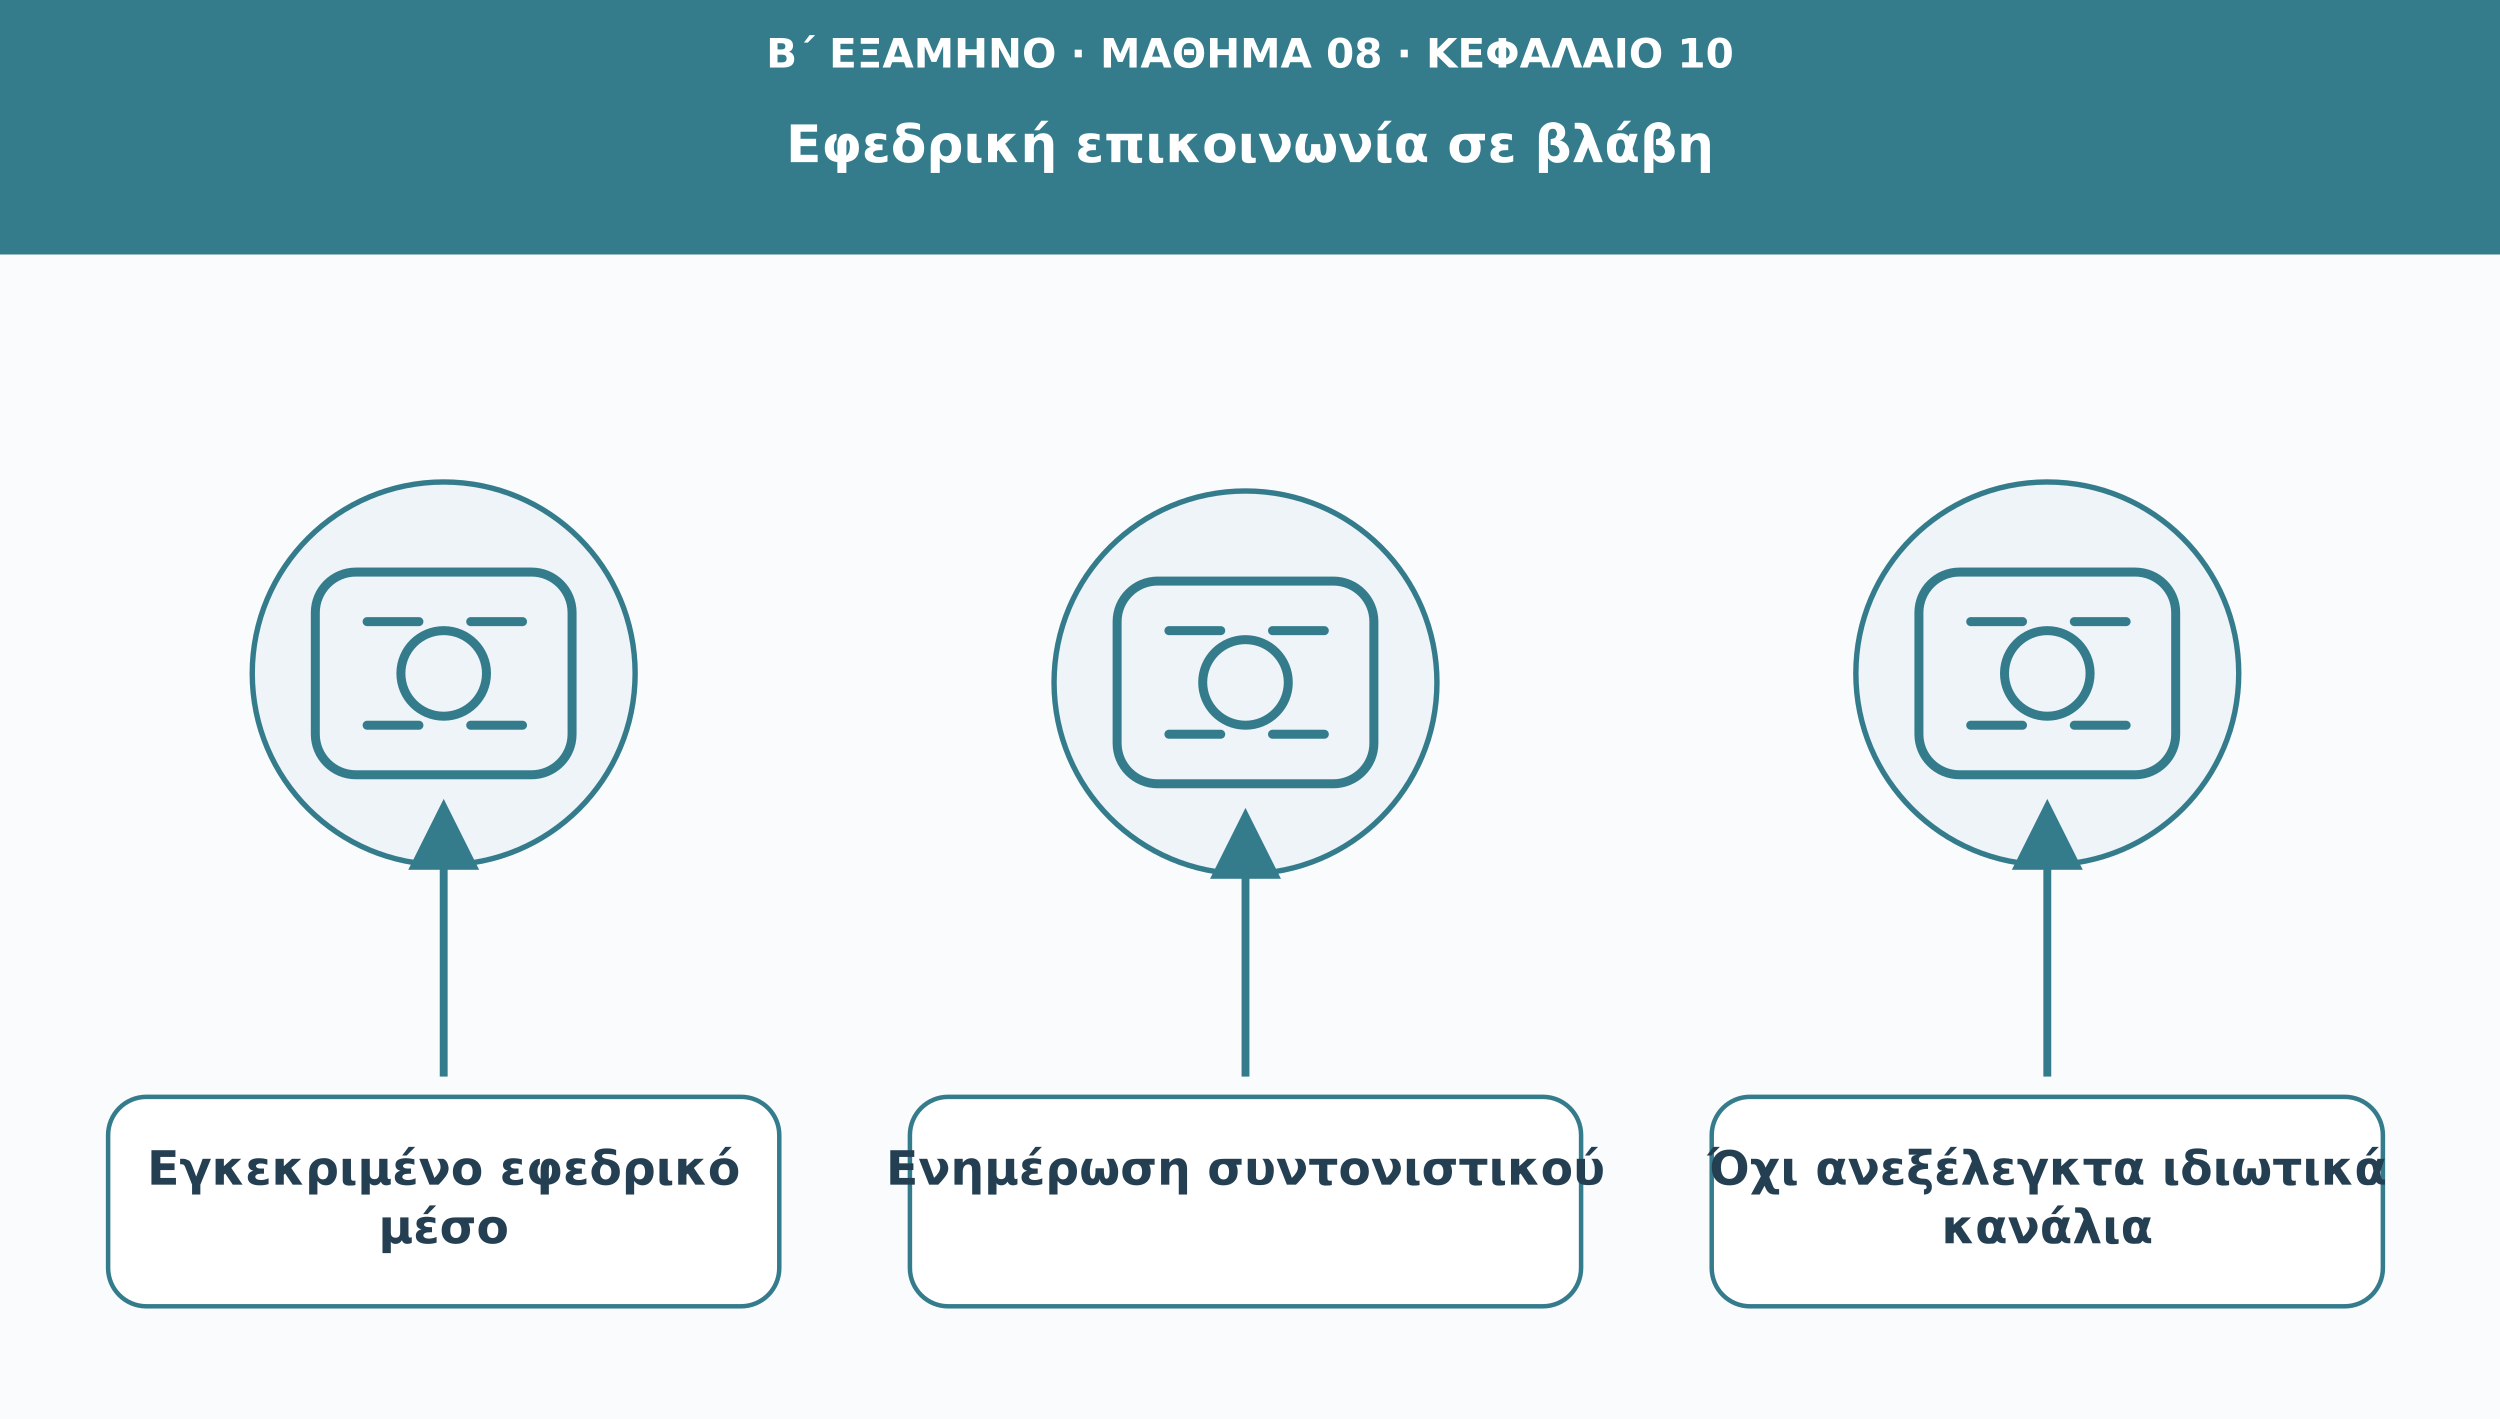
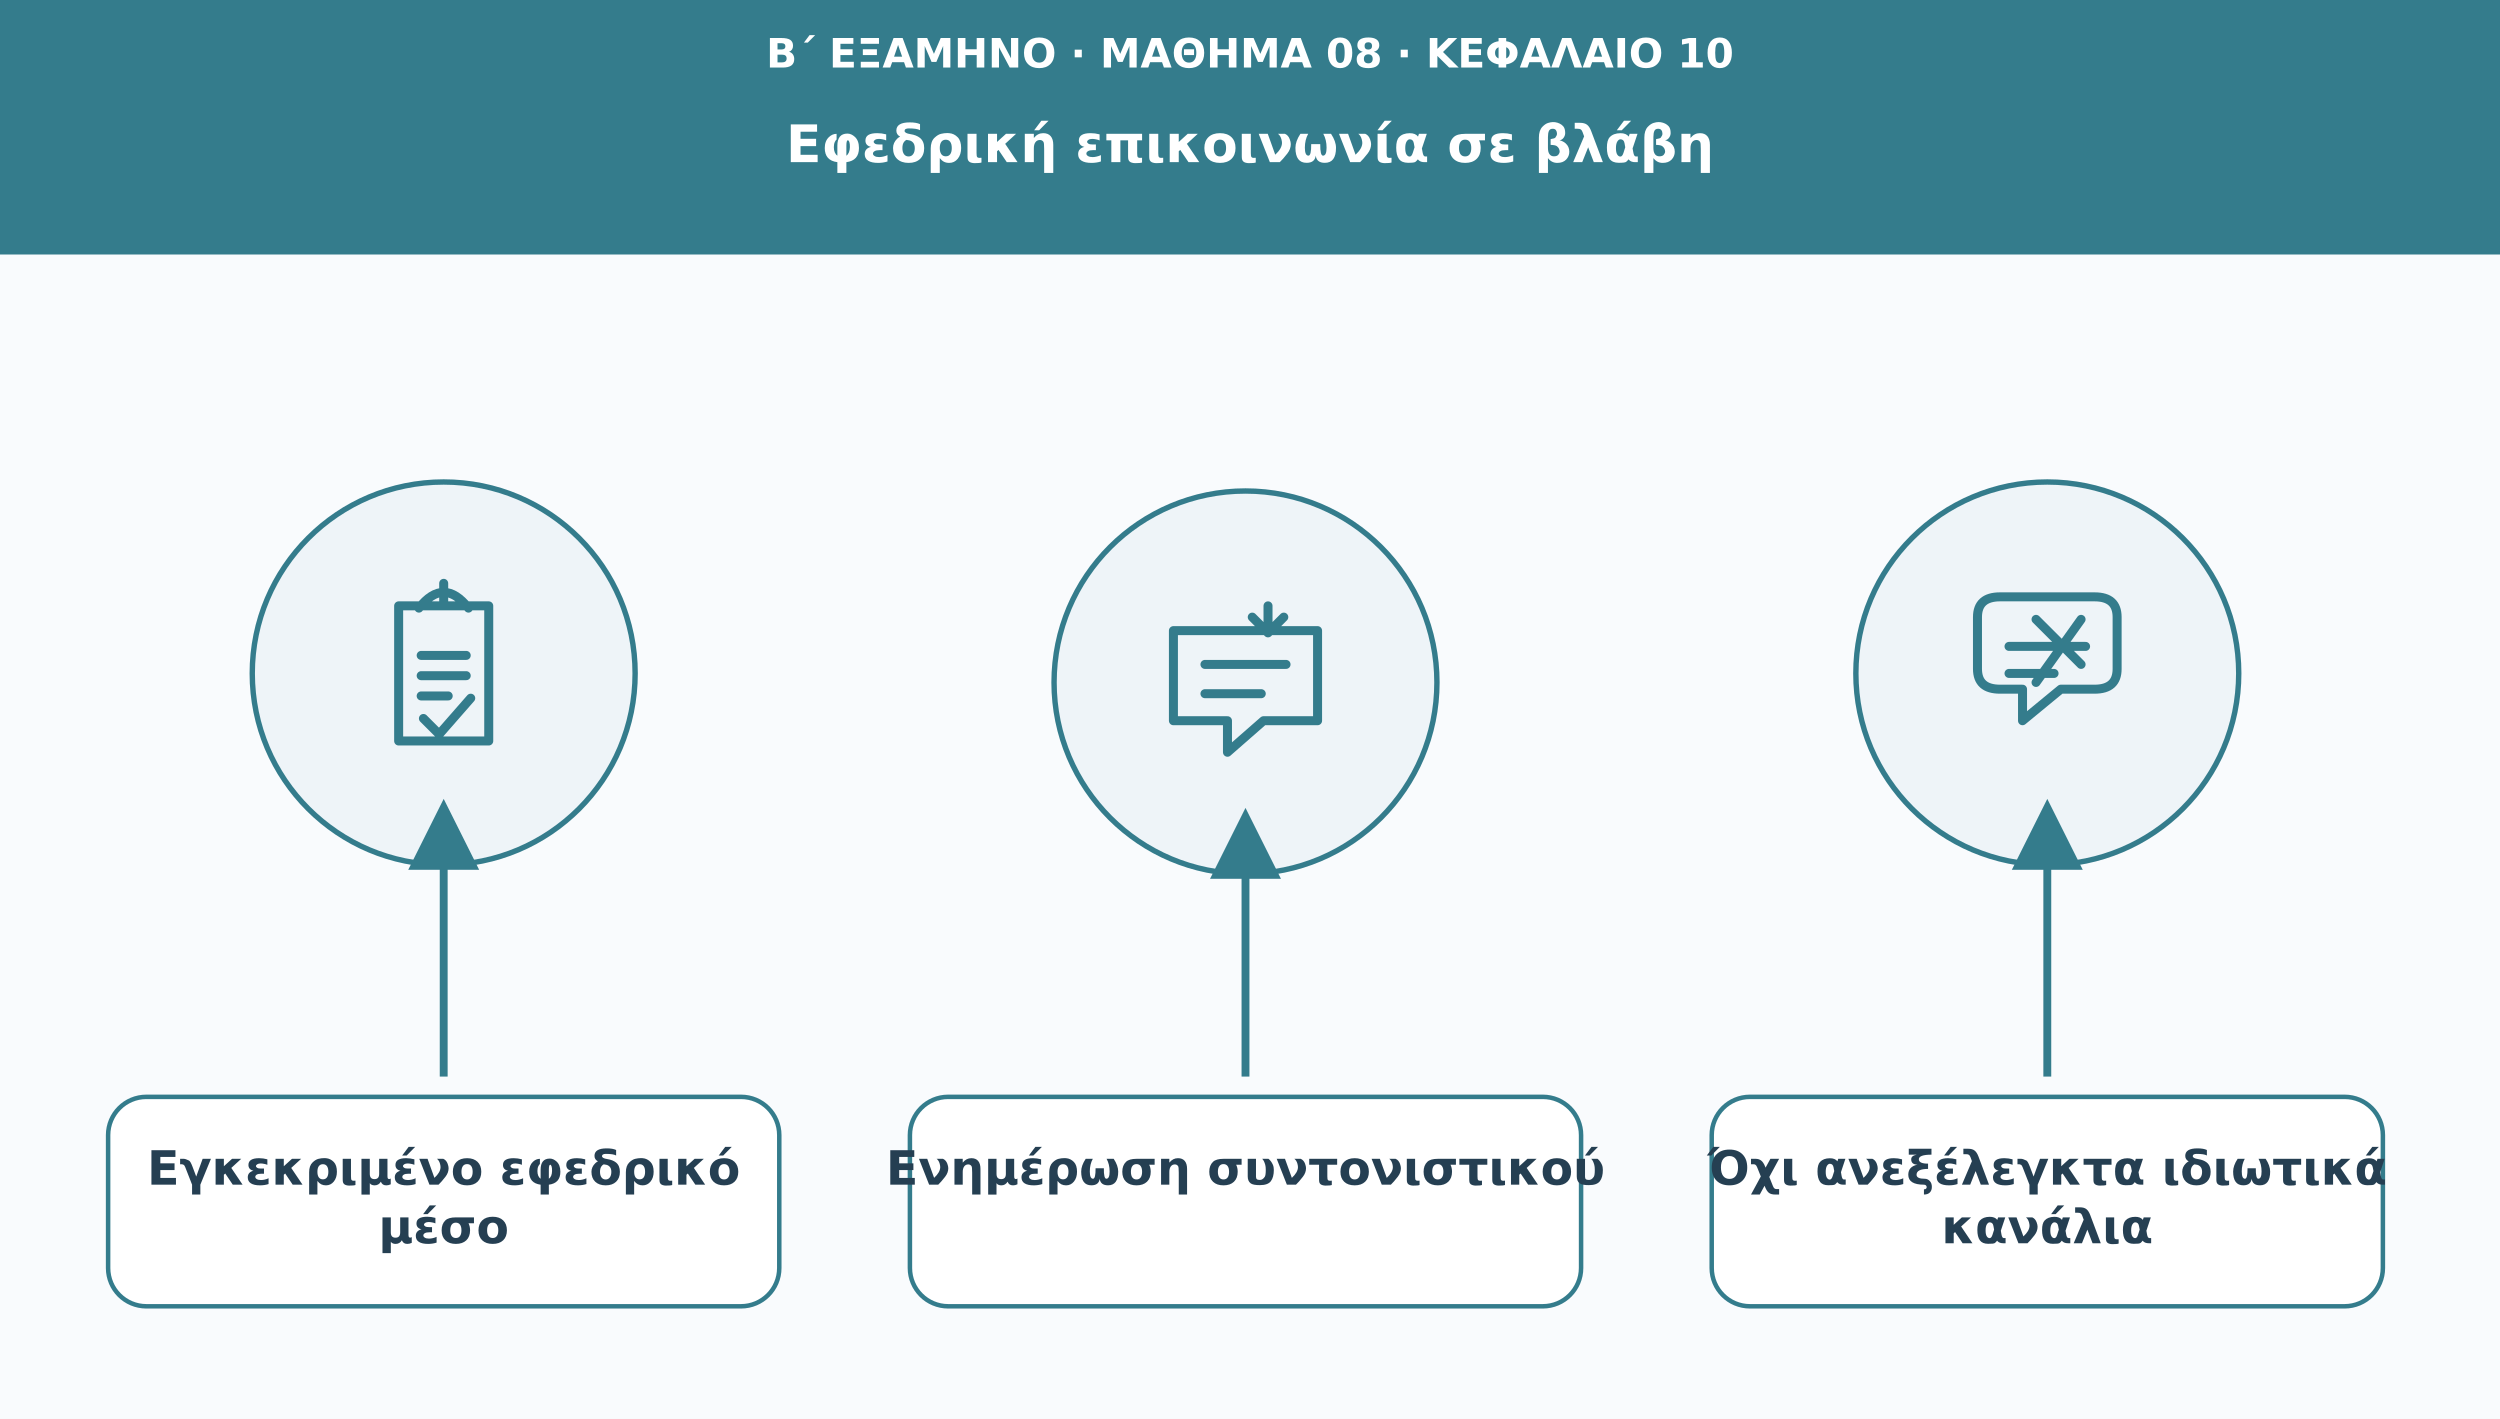
<svg xmlns="http://www.w3.org/2000/svg" viewBox="0 0 1110 630" role="img" aria-labelledby="t d">
  <defs>
    <marker id="arr" viewBox="0 0 10 10" markerWidth="9" markerHeight="9" refX="8" refY="5" orient="auto">
      <path d="M0 0L10 5L0 10Z" fill="#347c8c" />
    </marker>
  </defs>
  <rect width="1110" height="630" fill="#f9fbfd" />
  <rect width="1110" height="113" fill="#347c8c" />
  <text x="555" y="30" font-family="DejaVu Sans,Arial,sans-serif" font-size="18" fill="#ffffff" font-weight="690" text-anchor="middle">Β΄ ΕΞΑΜΗΝΟ · ΜΑΘΗΜΑ 08 · ΚΕΦΑΛΑΙΟ 10</text>
  <text x="555" y="72" font-family="DejaVu Sans,Arial,sans-serif" font-size="23" fill="#ffffff" font-weight="720" text-anchor="middle">Εφεδρική επικοινωνία σε βλάβη</text>
  <circle cx="197" cy="299" r="85" fill="#eef4f8" stroke="#347c8c" stroke-width="2.4" />
  <g transform="translate(197 299)" fill="none" stroke="#347c8c" stroke-width="4" stroke-linecap="round" stroke-linejoin="round">
-     <rect x="-57" y="-45" width="114" height="90" rx="18" />
-     <circle r="19" />
-     <path d="M-34-23h23m23 0h23m-69 46h23m23 0h23" />
+     <path d="M-20-30h40v60h-40z M0-30v-10m-11 11q11-14 22 0 M-10-8h20m-20 9h20m-20 9h12 M-9 20l7 7 14-16" />
  </g>
  <path d="M197 478L197 361" stroke="#347c8c" stroke-width="3.5" marker-end="url(#arr)" />
  <rect x="48" y="487" width="298" height="93" rx="17" fill="#ffffff" stroke="#347c8c" stroke-width="2" />
  <text x="197" y="526" font-family="DejaVu Sans,Arial,sans-serif" font-size="21" fill="#253f52" font-weight="700" text-anchor="middle">Εγκεκριμένο εφεδρικό</text>
  <text x="197" y="552" font-family="DejaVu Sans,Arial,sans-serif" font-size="21" fill="#253f52" font-weight="700" text-anchor="middle">μέσο</text>
  <circle cx="553" cy="303" r="85" fill="#eef4f8" stroke="#347c8c" stroke-width="2.4" />
  <g transform="translate(553 303)" fill="none" stroke="#347c8c" stroke-width="4" stroke-linecap="round" stroke-linejoin="round">
-     <rect x="-57" y="-45" width="114" height="90" rx="18" />
-     <circle r="19" />
-     <path d="M-34-23h23m23 0h23m-69 46h23m23 0h23" />
+     <path d="M-32-23h64v40H8L-8 31V17h-24z M-18-8h36m-36 13h25 M10-34v9m-7-4l7 7 7-7" />
  </g>
  <path d="M553 478L553 365" stroke="#347c8c" stroke-width="3.5" marker-end="url(#arr)" />
  <rect x="404" y="487" width="298" height="93" rx="17" fill="#ffffff" stroke="#347c8c" stroke-width="2" />
  <text x="553" y="526" font-family="DejaVu Sans,Arial,sans-serif" font-size="21" fill="#253f52" font-weight="700" text-anchor="middle">Ενημέρωση συντονιστικού</text>
  <circle cx="909" cy="299" r="85" fill="#eef4f8" stroke="#347c8c" stroke-width="2.4" />
  <g transform="translate(909 299)" fill="none" stroke="#347c8c" stroke-width="4" stroke-linecap="round" stroke-linejoin="round">
-     <rect x="-57" y="-45" width="114" height="90" rx="18" />
-     <circle r="19" />
-     <path d="M-34-23h23m23 0h23m-69 46h23m23 0h23" />
+     <path d="M-31-25q0-9 10-9h42q10 0 10 9v23q0 9-10 9h-15L-11 21V7h-10q-10 0-10-9z M-17-12h34m-34 12h20 M-5-24l20 20m0-20L-5 4" />
  </g>
  <path d="M909 478L909 361" stroke="#347c8c" stroke-width="3.5" marker-end="url(#arr)" />
  <rect x="760" y="487" width="298" height="93" rx="17" fill="#ffffff" stroke="#347c8c" stroke-width="2" />
  <text x="909" y="526" font-family="DejaVu Sans,Arial,sans-serif" font-size="21" fill="#253f52" font-weight="700" text-anchor="middle">Όχι ανεξέλεγκτα ιδιωτικά</text>
  <text x="909" y="552" font-family="DejaVu Sans,Arial,sans-serif" font-size="21" fill="#253f52" font-weight="700" text-anchor="middle">κανάλια</text>
</svg>
